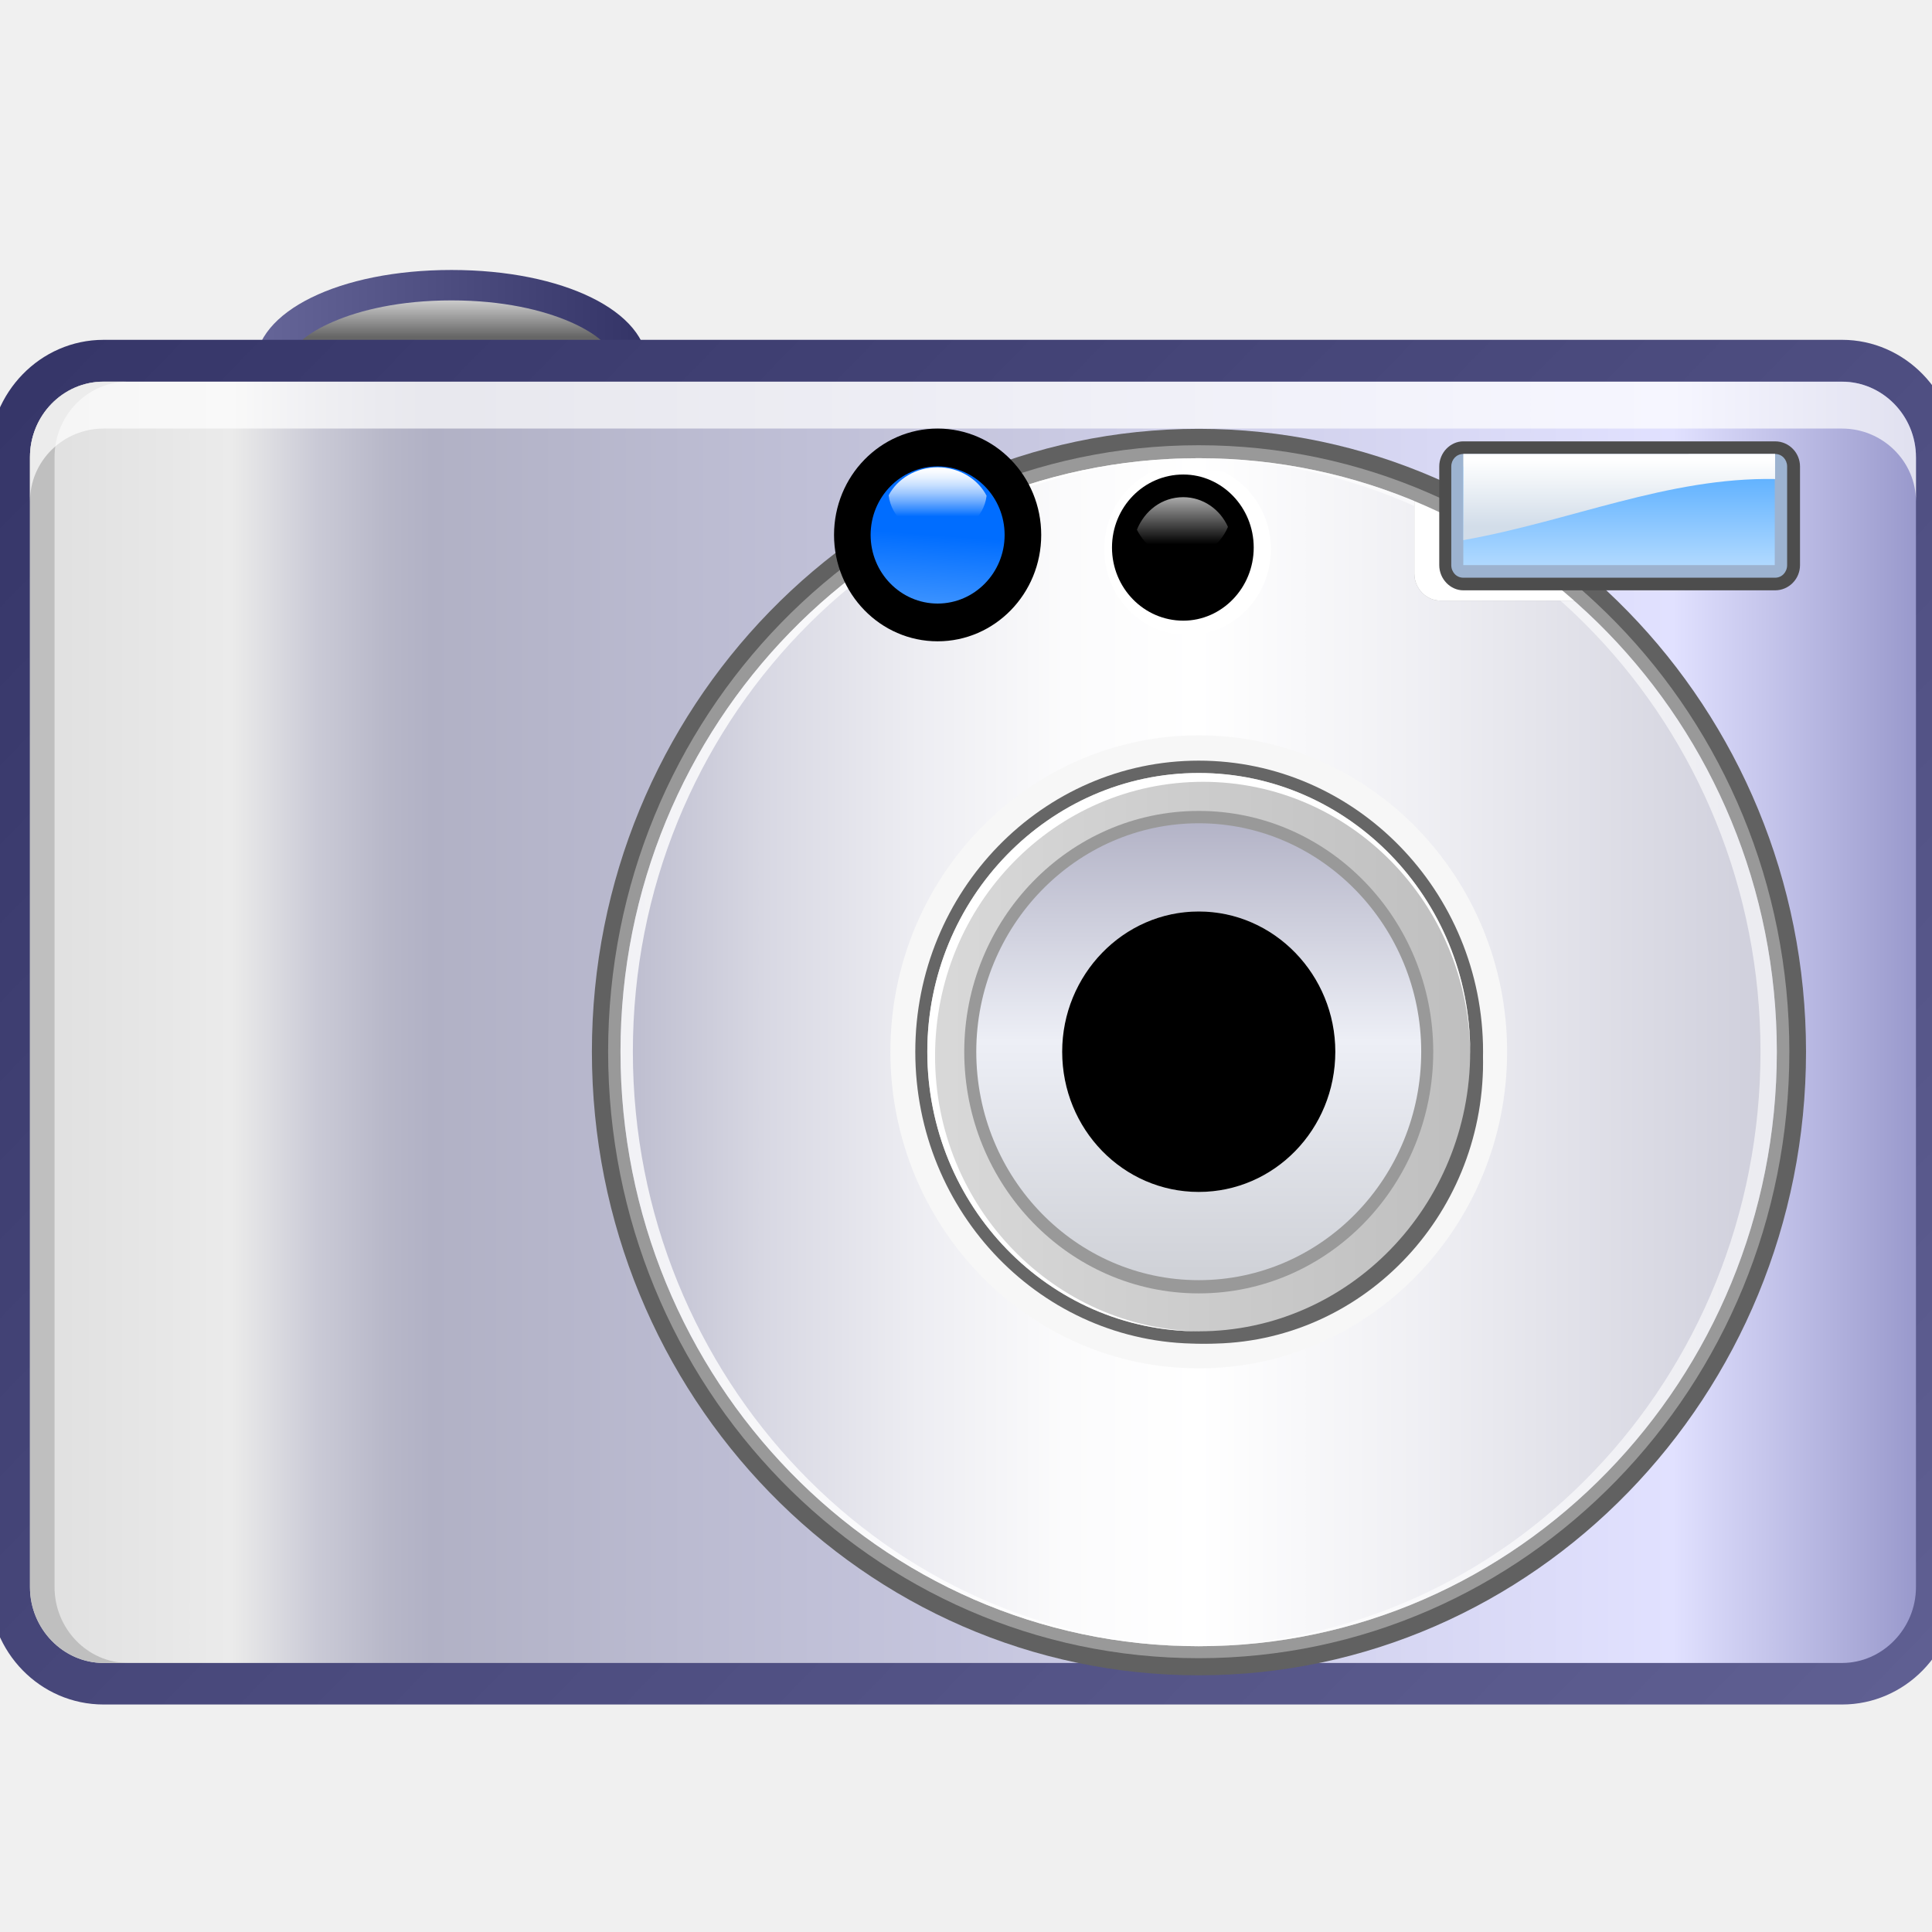
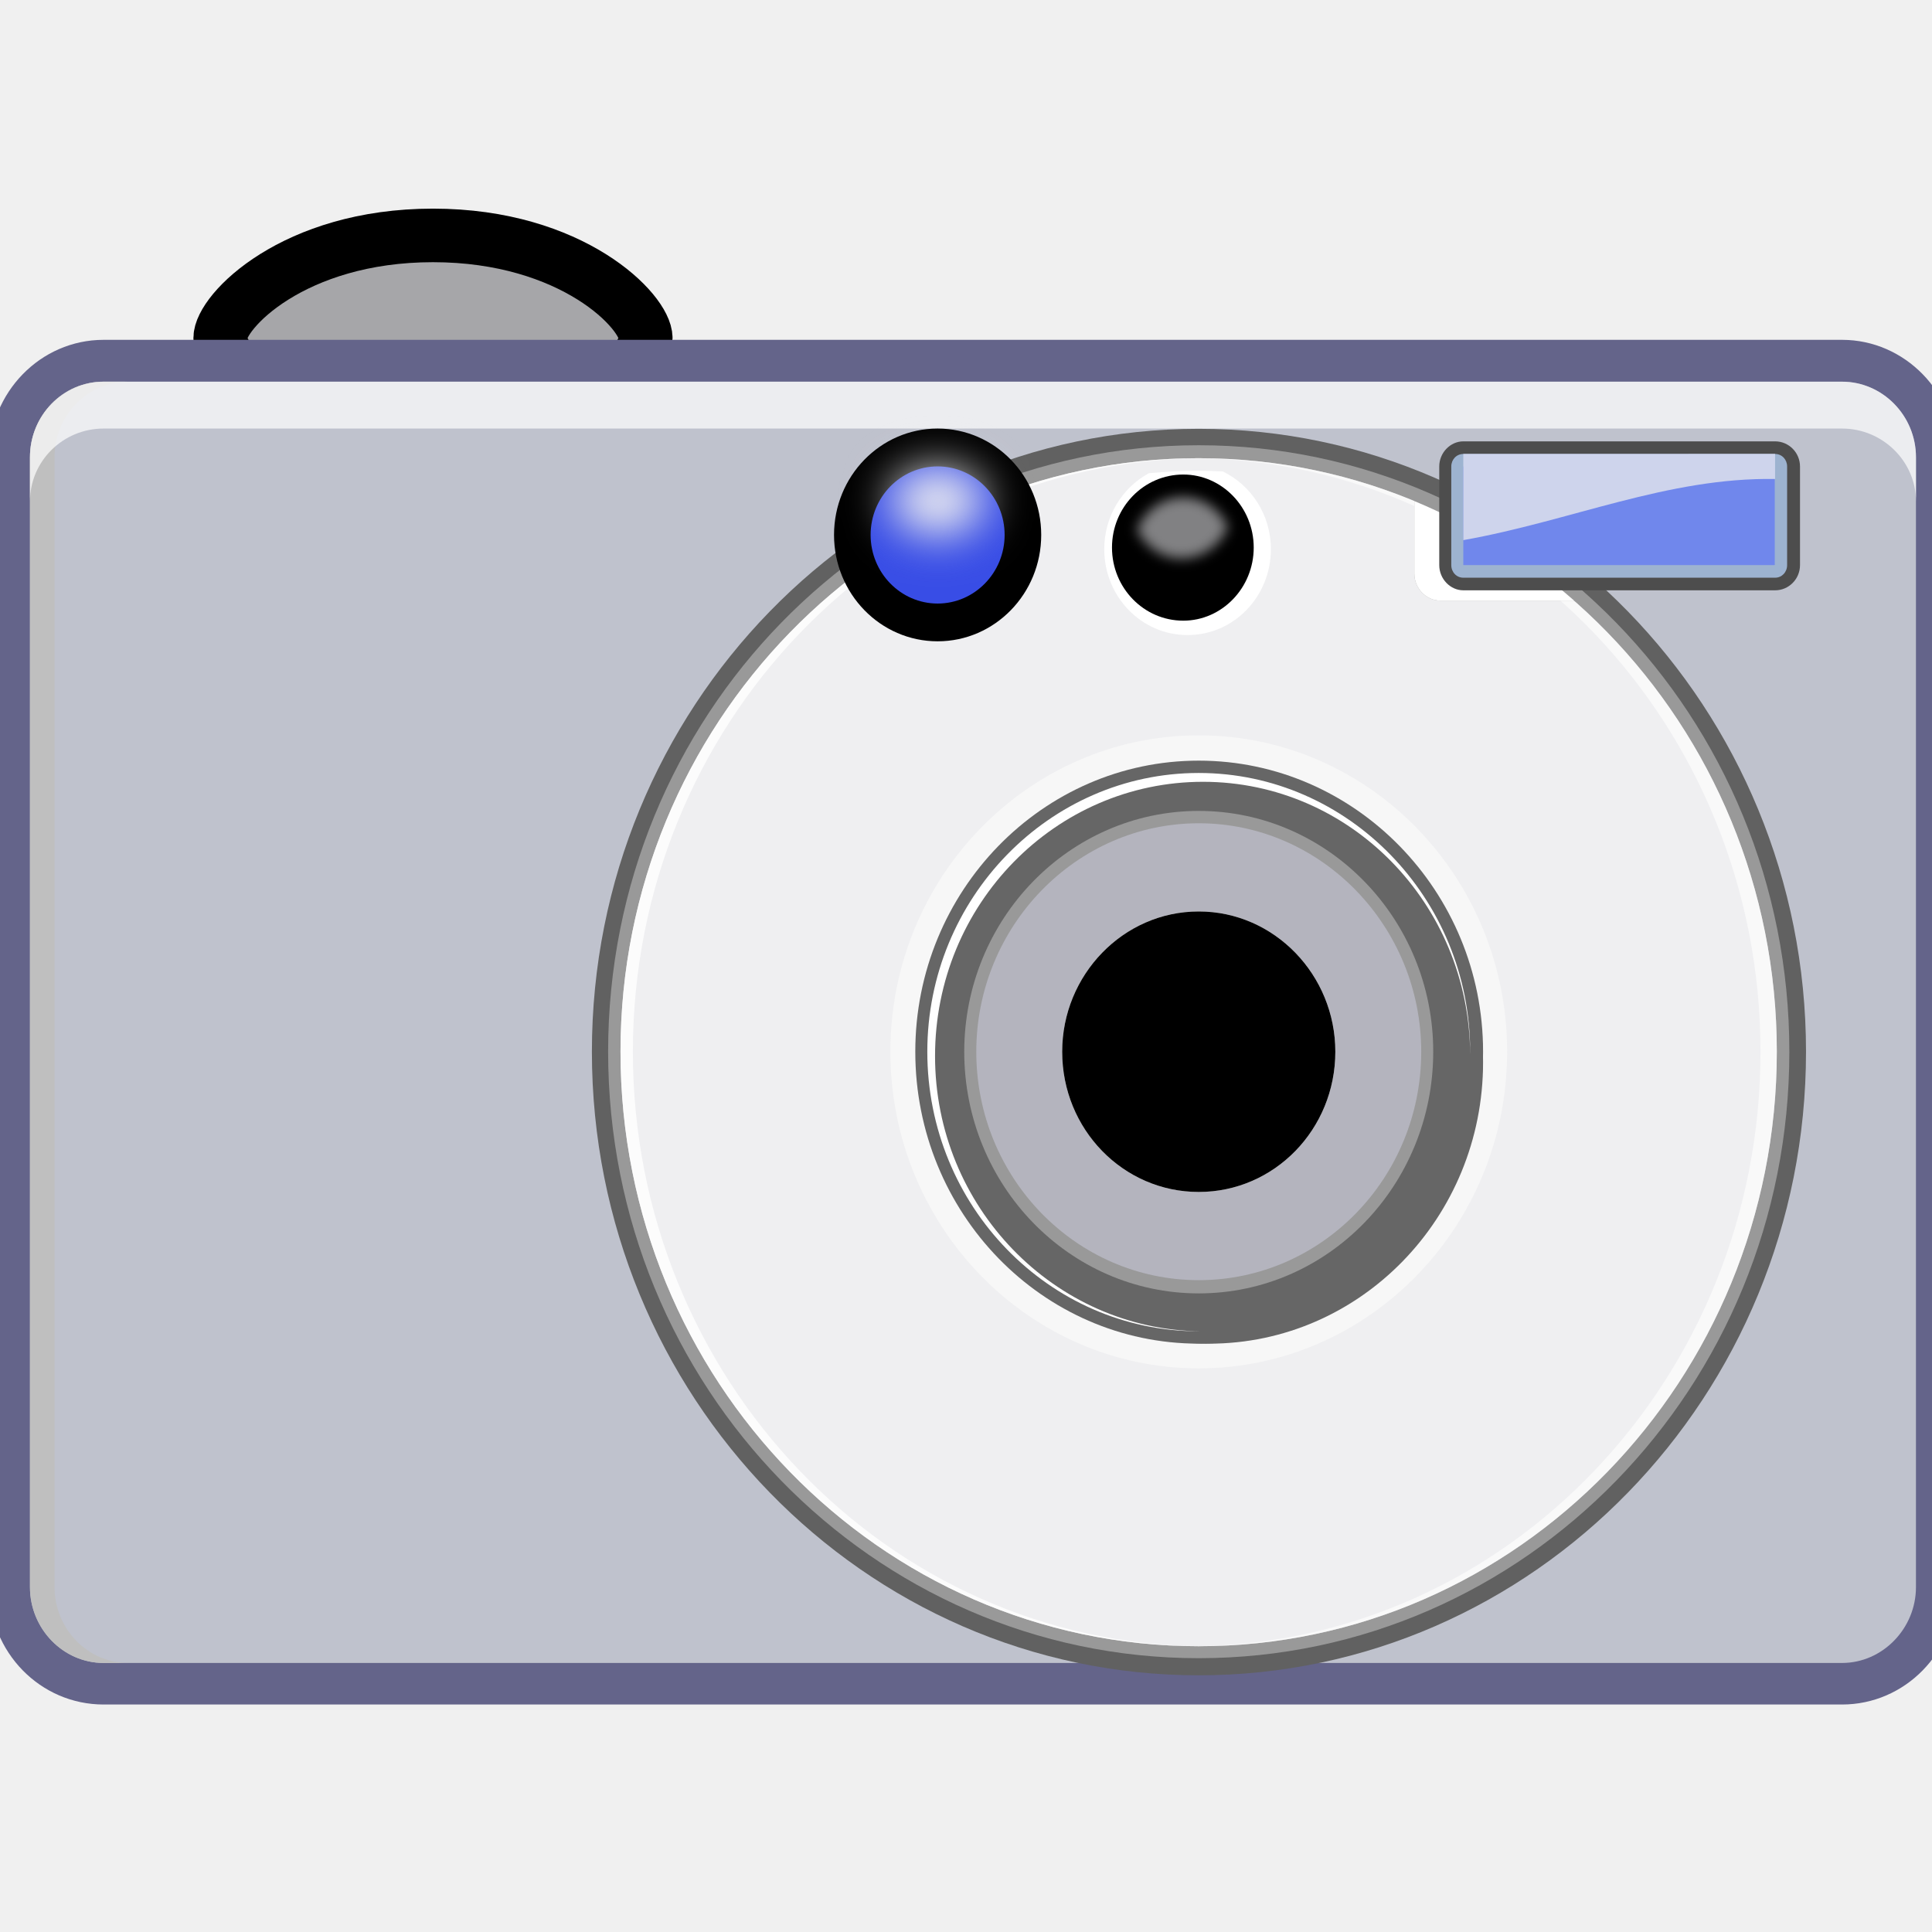
<svg xmlns="http://www.w3.org/2000/svg" space="preserve" height="26" width="26" version="1.0" y="0" x="0" viewBox="0 0 110.933 110.933" id="svg2">
-   <defs id="defs260" />
-   <linearGradient id="XMLID_13_" y2="57.61" gradientUnits="userSpaceOnUse" y1="57.61" x2="90.15" x1="44.45" gradientTransform="translate(0,-145.0667)">
-     <stop stop-color="#669" offset="0" id="stop5" />
-     <stop stop-color="#336" offset="1" id="stop7" />
-     <midPointStop stop-color="#666699" offset="0" id="midPointStop9" />
-     <midPointStop stop-color="#666699" offset="0.5" id="midPointStop11" />
-     <midPointStop stop-color="#333366" offset="1" id="midPointStop13" />
-   </linearGradient>
-   <linearGradient id="XMLID_14_" y2="54.25" gradientUnits="userSpaceOnUse" y1="50.12" x2="67.3" x1="67.3" gradientTransform="translate(0,-145.0667)">
-     <stop stop-color="#ccc" offset="0" id="stop18" />
-     <stop stop-color="#666" offset="1" id="stop20" />
-     <midPointStop stop-color="#CCCCCC" offset="0" id="midPointStop22" />
-     <midPointStop stop-color="#CCCCCC" offset="0.5" id="midPointStop24" />
-     <midPointStop stop-color="#666666" offset="1" id="midPointStop26" />
-   </linearGradient>
-   <linearGradient id="XMLID_15_" y2="27.2" gradientUnits="userSpaceOnUse" y1="255.6" x2="23.24" x1="251.6" gradientTransform="translate(0,-145.0667)">
-     <stop stop-color="#669" offset="0" id="stop31" />
-     <stop stop-color="#336" offset="1" id="stop33" />
-     <midPointStop stop-color="#666699" offset="0" id="midPointStop35" />
-     <midPointStop stop-color="#666699" offset="0.5" id="midPointStop37" />
-     <midPointStop stop-color="#333366" offset="1" id="midPointStop39" />
-   </linearGradient>
-   <linearGradient id="XMLID_16_" y2="132" gradientUnits="userSpaceOnUse" y1="132" x2="237.8" x1="18.23" gradientTransform="translate(0,-145.0667)">
-     <stop stop-color="#dfdfdf" offset="0" id="stop44" />
-     <stop stop-color="#ebebeb" offset=".107" id="stop46" />
-     <stop stop-color="#e9e9e9" offset=".11" id="stop48" />
-     <stop stop-color="#cacad6" offset=".152" id="stop50" />
-     <stop stop-color="#b8b8c9" offset=".188" id="stop52" />
-     <stop stop-color="#b1b1c5" offset=".213" id="stop54" />
-     <stop stop-color="#e1e1ff" offset=".871" id="stop56" />
-     <stop stop-color="#99c" offset="1" id="stop58" />
-     <midPointStop stop-color="#DFDFDF" offset="0" id="midPointStop60" />
-     <midPointStop stop-color="#DFDFDF" offset="0.5" id="midPointStop62" />
-     <midPointStop stop-color="#EBEBEB" offset="0.107" id="midPointStop64" />
-     <midPointStop stop-color="#EBEBEB" offset="0.368" id="midPointStop66" />
-     <midPointStop stop-color="#B1B1C5" offset="0.213" id="midPointStop68" />
-     <midPointStop stop-color="#B1B1C5" offset="0.5" id="midPointStop70" />
-     <midPointStop stop-color="#E1E1FF" offset="0.871" id="midPointStop72" />
-     <midPointStop stop-color="#E1E1FF" offset="0.5" id="midPointStop74" />
-     <midPointStop stop-color="#9999CC" offset="1" id="midPointStop76" />
-   </linearGradient>
-   <linearGradient id="XMLID_17_" y2="135.3" gradientUnits="userSpaceOnUse" y1="135.3" x2="221.6" x1="86.98" gradientTransform="translate(0,-145.0667)">
-     <stop stop-color="#bdbdcf" offset=".006" id="stop89" />
-     <stop stop-color="#d8d8e3" offset=".126" id="stop91" />
-     <stop stop-color="#ededf2" offset=".257" id="stop93" />
-     <stop stop-color="#fbfbfc" offset=".384" id="stop95" />
-     <stop stop-color="#fff" offset=".5" id="stop97" />
-     <stop stop-color="#f0f0f4" offset=".685" id="stop99" />
-     <stop stop-color="#cecedb" offset="1" id="stop101" />
-     <midPointStop stop-color="#BDBDCF" offset="0.006" id="midPointStop103" />
-     <midPointStop stop-color="#BDBDCF" offset="0.31" id="midPointStop105" />
-     <midPointStop stop-color="#FFFFFF" offset="0.5" id="midPointStop107" />
-     <midPointStop stop-color="#FFFFFF" offset="0.562" id="midPointStop109" />
-     <midPointStop stop-color="#CECEDB" offset="1" id="midPointStop111" />
-   </linearGradient>
-   <linearGradient id="XMLID_18_" y2="135.3" gradientUnits="userSpaceOnUse" y1="135.3" x2="185.9" x1="122.7" gradientTransform="translate(0,-145.0667)">
-     <stop stop-color="#d9d9d9" offset="0" id="stop122" />
-     <stop stop-color="#bfbfbf" offset="1" id="stop124" />
-     <midPointStop stop-color="#D9D9D9" offset="0" id="midPointStop126" />
-     <midPointStop stop-color="#D9D9D9" offset="0.5" id="midPointStop128" />
-     <midPointStop stop-color="#BFBFBF" offset="1" id="midPointStop130" />
-   </linearGradient>
-   <linearGradient id="XMLID_19_" y2="160.2" gradientUnits="userSpaceOnUse" y1="108" x2="154.3" x1="154.3" gradientTransform="translate(0,-145.0667)">
-     <stop stop-color="#b1b1c5" offset=".006" id="stop139" />
-     <stop stop-color="#edeff6" offset=".5" id="stop141" />
-     <stop stop-color="#d0d2d8" offset="1" id="stop143" />
-     <midPointStop stop-color="#B1B1C5" offset="0.006" id="midPointStop145" />
-     <midPointStop stop-color="#B1B1C5" offset="0.5" id="midPointStop147" />
-     <midPointStop stop-color="#EDEFF6" offset="0.5" id="midPointStop149" />
-     <midPointStop stop-color="#EDEFF6" offset="0.494" id="midPointStop151" />
-     <midPointStop stop-color="#D0D2D8" offset="1" id="midPointStop153" />
-   </linearGradient>
-   <linearGradient id="XMLID_20_" y2="68.95" gradientUnits="userSpaceOnUse" y1="80.13" x2="203.3" x1="203.3" gradientTransform="translate(0,-145.0667)">
-     <stop stop-color="#b0d9ff" offset="0" id="stop174" />
-     <stop stop-color="#57adff" offset="1" id="stop176" />
-     <midPointStop stop-color="#B0D9FF" offset="0" id="midPointStop178" />
-     <midPointStop stop-color="#B0D9FF" offset="0.5" id="midPointStop180" />
-     <midPointStop stop-color="#57ADFF" offset="1" id="midPointStop182" />
-   </linearGradient>
-   <linearGradient id="XMLID_21_" y2="75.7" gradientUnits="userSpaceOnUse" y1="68.09" x2="203.3" x1="203.3" gradientTransform="translate(0,-145.0667)">
-     <stop stop-color="#fff" offset="0" id="stop187" />
-     <stop stop-color="#d2dde9" offset="1" id="stop189" />
-     <midPointStop stop-color="#FFFFFF" offset="0" id="midPointStop191" />
-     <midPointStop stop-color="#FFFFFF" offset="0.5" id="midPointStop193" />
-     <midPointStop stop-color="#D2DDE9" offset="1" id="midPointStop195" />
-   </linearGradient>
-   <linearGradient id="XMLID_22_" y2="76.74" gradientUnits="userSpaceOnUse" y1="96.22" x2="123.9" x1="122.5" gradientTransform="translate(0,-145.0667)">
-     <stop stop-color="#94caff" offset="0" id="stop206" />
-     <stop stop-color="#006dff" offset="1" id="stop208" />
-     <midPointStop stop-color="#94CAFF" offset="0" id="midPointStop210" />
-     <midPointStop stop-color="#94CAFF" offset="0.5" id="midPointStop212" />
-     <midPointStop stop-color="#006DFF" offset="1" id="midPointStop214" />
-   </linearGradient>
-   <linearGradient id="XMLID_23_" y2="74.62" gradientUnits="userSpaceOnUse" y1="69.04" x2="123.9" x1="123.9" gradientTransform="translate(0,-145.0667)">
-     <stop stop-color="#fff" offset="0" id="stop219" />
-     <stop stop-color="#f8fbff" offset=".09" id="stop221" />
-     <stop stop-color="#e6f1ff" offset=".216" id="stop223" />
-     <stop stop-color="#c7dfff" offset=".366" id="stop225" />
-     <stop stop-color="#9dc7ff" offset=".531" id="stop227" />
-     <stop stop-color="#67a8ff" offset=".711" id="stop229" />
-     <stop stop-color="#2683ff" offset=".9" id="stop231" />
-     <stop stop-color="#006dff" offset="1" id="stop233" />
-     <midPointStop stop-color="#FFFFFF" offset="0" id="midPointStop235" />
-     <midPointStop stop-color="#FFFFFF" offset="0.633" id="midPointStop237" />
-     <midPointStop stop-color="#006DFF" offset="1" id="midPointStop239" />
-   </linearGradient>
-   <linearGradient id="XMLID_24_" y2="77.77" gradientUnits="userSpaceOnUse" y1="69.73" x2="152.4" x1="152.4" gradientTransform="translate(0,-145.0667)">
-     <stop stop-color="#fff" offset="0" id="stop244" />
-     <stop offset="1" id="stop246" />
-     <midPointStop stop-color="#FFFFFF" offset="0" id="midPointStop248" />
-     <midPointStop stop-color="#FFFFFF" offset="0.5" id="midPointStop250" />
-     <midPointStop stop-color="#000000" offset="1" id="midPointStop252" />
-   </linearGradient>
-   <g id="g3239" transform="matrix(0.493198,0,0,0.5064487,-7.270004,65.3345)">
-     <path style="fill:url(#XMLID_13_)" id="path15" d="m 44.45,-87.457 c 0,6.24 9.82,10.95 22.85,10.95 13.02,0 22.84,-4.71 22.84,-10.95 0,-6.24 -9.82,-10.94 -22.84,-10.94 -13.03,0 -22.85,4.7 -22.85,10.94 z" />
-     <path style="fill:url(#XMLID_14_)" id="path28" d="m 48.89,-89.007 c 0,1.53 6.33,5.95 18.41,5.95 12.08,0 18.41,-4.42 18.41,-5.95 0,-1.52 -6.33,-5.94 -18.41,-5.94 -12.08,0 -18.41,4.42 -18.41,5.94 z" />
-     <path style="fill:url(#XMLID_15_)" id="path41" d="m 26.8,-90.477 c -7.35,0 -13.32,5.97 -13.32,13.32 v 128.1 c 0,7.4 5.97,13.3 13.32,13.3 h 202.4 c 7.3,0 13.3,-5.9 13.3,-13.3 v -128.1 c 0,-7.35 -6,-13.32 -13.3,-13.32 H 26.8 z" />
-     <path style="fill:url(#XMLID_16_)" id="path78" d="m 237.8,50.933 c 0,4.7 -3.9,8.6 -8.6,8.6 H 26.8 c -4.73,0 -8.57,-3.9 -8.57,-8.6 v -128.1 c 0,-4.73 3.84,-8.57 8.57,-8.57 h 202.4 c 4.7,0 8.6,3.84 8.6,8.57 v 128.1 z" />
-     <path style="fill:#bfbfbf" id="path80" d="m 21.09,50.933 v -128.1 c 0,-4.73 3.83,-8.57 8.57,-8.57 H 26.8 c -4.73,0 -8.57,3.84 -8.57,8.57 v 128.1 c 0,4.7 3.84,8.6 8.57,8.6 h 2.86 c -4.74,0 -8.57,-3.9 -8.57,-8.6 z" />
-     <path style="opacity:0.7;fill:#ffffff" id="path82" d="M 229.2,-85.727 H 26.8 c -4.73,0 -8.57,3.84 -8.57,8.57 v 5 c 0,-4.56 3.84,-8.26 8.57,-8.26 h 202.4 c 4.7,0 8.6,3.7 8.6,8.26 v -5 c 0,-4.73 -3.9,-8.57 -8.6,-8.57 z" />
-     <path style="fill:#616161" id="path84" d="m 83.65,-9.767 c 0,39 31.65,70.7 70.65,70.7 39,0 70.7,-31.7 70.7,-70.7 0,-38.92 -31.7,-70.62 -70.7,-70.62 -39,0 -70.65,31.7 -70.65,70.62 z" />
-     <circle transform="translate(0,-145.0667)" style="fill:#999999" id="circle86" r="68.76" cx="154.3" cy="135.3" d="m 223.06,135.3 c 0,37.975 -30.785,68.76 -68.76,68.76 -37.975,0 -68.76,-30.785 -68.76,-68.76 0,-37.975 30.785,-68.76 68.76,-68.76 37.975,0 68.76,30.785 68.76,68.76 z" />
-     <path style="fill:url(#XMLID_17_)" id="path113" d="m 86.98,-9.767 c 0,37.2 30.22,67.4 67.32,67.4 37.1,0 67.3,-30.2 67.3,-67.4 0,-37.09 -30.2,-67.29 -67.3,-67.29 -37.1,0 -67.32,30.2 -67.32,67.29 z" />
-     <path style="fill:#f7f7f7" id="path115" d="m 118.4,-9.767 c 0,19.8 16.1,35.9 35.9,35.9 19.8,0 35.9,-16.1 35.9,-35.9 0,-19.8 -16.1,-35.87 -35.9,-35.87 -19.8,0 -35.9,16.07 -35.9,35.87 z" />
-     <path style="fill:#666666" id="path117" d="m 121.3,-9.767 c 0,18.3 14.8,33.1 33,33.1 18.2,0 33.1,-14.8 33.1,-33.1 0,-18.2 -14.9,-33 -33.1,-33 -18.2,0 -33,14.8 -33,33 z" />
-     <path style="fill:#666666" id="path119" d="m 123.7,-8.567 c 0,17.6 14.3,31.9 31.8,31.9 17.6,0 31.9,-14.3 31.9,-31.9 0,-17.5 -14.3,-31.8 -31.9,-31.8 -17.5,0 -31.8,14.3 -31.8,31.8 z" />
-     <path style="fill:url(#XMLID_18_)" id="path132" d="m 122.7,-9.767 c 0,17.5 14.2,31.7 31.6,31.7 17.4,0 31.6,-14.2 31.6,-31.7 0,-17.4 -14.2,-31.6 -31.6,-31.6 -17.4,0 -31.6,14.2 -31.6,31.6 z" />
-     <path style="fill:#ffffff" id="path134" d="m 123.6,-9.267 c 0,-17.2 14,-31.1 31.2,-31.1 17.1,0 31,13.8 31.1,30.9 v -0.3 c 0,-17.4 -14.2,-31.6 -31.6,-31.6 -17.4,0 -31.6,14.2 -31.6,31.6 0,17.5 14.2,31.7 31.6,31.7 h 0.2 c -17,-0.2 -30.9,-14.1 -30.9,-31.2 z" />
-     <path style="fill:#999999" id="path136" d="m 127,-9.767 c 0,15.1 12.2,27.4 27.3,27.4 15.1,0 27.3,-12.3 27.3,-27.4 0,-15 -12.2,-27.3 -27.3,-27.3 -15.1,0 -27.3,12.3 -27.3,27.3 z" />
-     <path style="fill:url(#XMLID_19_)" id="path155" d="m 128.4,-9.767 c 0,14.3 11.6,25.9 25.9,25.9 14.3,0 25.9,-11.6 25.9,-25.9 0,-14.2 -11.6,-25.9 -25.9,-25.9 -14.3,0 -25.9,11.7 -25.9,25.9 z" />
-     <path style="fill:#ffffff" id="path157" d="m 138.4,-9.767 c 0,8.8 7.1,15.9 15.9,15.9 8.8,0 15.9,-7.1 15.9,-15.9 0,-8.7 -7.1,-15.9 -15.9,-15.9 -8.8,0 -15.9,7.2 -15.9,15.9 z" />
-     <path id="path159" d="m 138.4,-9.767 c 0,8.8 7.1,15.9 15.9,15.9 8.8,0 15.9,-7.1 15.9,-15.9 0,-8.7 -7.1,-15.9 -15.9,-15.9 -8.8,0 -15.9,7.2 -15.9,15.9 z" />
-     <path style="opacity:0.6;fill:#ffffff" id="path161" d="m 154.3,-77.057 c -0.2,0 -0.3,0.01 -0.5,0.01 36.4,0.27 65.9,30.36 65.9,67.28 0,37 -29.5,67.1 -65.9,67.4 h 0.5 c 37.1,0 67.3,-30.2 67.3,-67.4 0,-37.09 -30.2,-67.29 -67.3,-67.29 z" />
-     <path style="opacity:0.8;fill:#ffffff" id="path163" d="m 88.42,-9.767 c 0,-36.97 29.68,-67.08 66.28,-67.28 -0.2,0 -0.3,-0.01 -0.4,-0.01 -37.1,0 -67.32,30.2 -67.32,67.29 0,37.2 30.22,67.4 67.32,67.4 h 0.4 c -36.6,-0.2 -66.28,-30.4 -66.28,-67.4 z" />
-     <path style="fill:#999999" id="path165" d="m 179.4,-73.747 v 9.78 c 0,1.68 1.4,3.05 3,3.05 h 17.8 c -6.1,-5.44 -13.1,-9.8 -20.8,-12.83 z" />
-     <path style="fill:#ffffff" id="path167" d="m 179.4,-72.197 v 8.23 c 0,1.68 1.4,3.05 3,3.05 H 198 c -5.5,-4.7 -11.8,-8.53 -18.6,-11.28 z" />
-     <path style="fill:#4d4d4d" id="path169" d="m 182.3,-64.937 c 0,1.58 1.3,2.86 2.8,2.86 h 36.3 c 1.6,0 2.9,-1.28 2.9,-2.86 v -11.18 c 0,-1.57 -1.3,-2.85 -2.9,-2.85 h -36.3 c -1.5,0 -2.8,1.28 -2.8,2.85 v 11.18 z" />
-     <path style="fill:#9db3d0" id="path171" d="m 185.1,-77.537 c -0.8,0 -1.4,0.64 -1.4,1.42 v 11.18 c 0,0.79 0.6,1.43 1.4,1.43 h 36.3 c 0.8,0 1.4,-0.64 1.4,-1.43 v -11.18 c 0,-0.78 -0.6,-1.42 -1.4,-1.42 h -36.3 z" />
-     <rect style="fill:url(#XMLID_20_)" id="rect184" x="185.1" y="-76.117" width="36.26" height="11.18" />
-     <path style="fill:url(#XMLID_21_)" id="path197" d="m 185.1,-77.537 v 9.77 c 12.5,-2.16 23.8,-7.14 36.3,-6.93 v -2.85 c 0,0.01 -36.3,0.01 -36.3,0.01 z" />
-     <circle transform="translate(0,-145.0667)" id="circle199" r="12.06" cx="123.9" cy="76.71" d="m 135.96,76.71 c 0,6.661 -5.399,12.06 -12.06,12.06 -6.661,0 -12.06,-5.399 -12.06,-12.06 0,-6.661 5.399,-12.06 12.06,-12.06 6.661,0 12.06,5.399 12.06,12.06 z" />
-     <path style="fill:#ffffff" id="path201" d="m 148.5,-75.357 c -3.1,1.63 -5.2,4.88 -5.2,8.61 0,5.37 4.3,9.74 9.7,9.74 5.4,0 9.7,-4.37 9.7,-9.74 0,-3.9 -2.3,-7.25 -5.6,-8.81 -0.9,-0.04 -1.8,-0.07 -2.8,-0.07 -2,0 -3.9,0.1 -5.8,0.27 z" />
-     <path id="path203" d="m 144.2,-66.927 c 0,4.57 3.7,8.29 8.3,8.29 4.5,0 8.2,-3.72 8.2,-8.29 0,-4.57 -3.7,-8.28 -8.2,-8.28 -4.6,0 -8.3,3.71 -8.3,8.28 z" />
-     <path style="fill:url(#XMLID_22_)" id="path216" d="m 116.1,-68.357 c 0,4.29 3.5,7.78 7.8,7.78 4.3,0 7.8,-3.49 7.8,-7.78 0,-4.29 -3.5,-7.77 -7.8,-7.77 -4.3,0 -7.8,3.48 -7.8,7.77 z" />
-     <path style="fill:url(#XMLID_23_)" id="path241" d="m 123.9,-76.027 c -2.5,0 -4.7,1.3 -5.7,3.18 0.3,2.54 2.7,4.52 5.7,4.52 3,0 5.4,-1.95 5.7,-4.47 -1,-1.9 -3.2,-3.23 -5.7,-3.23 z" />
-     <path style="fill:url(#XMLID_24_)" id="path254" d="m 147.1,-68.947 c 1,1.92 2.9,3.26 5.2,3.26 2.4,0 4.5,-1.48 5.4,-3.58 -0.9,-1.98 -2.9,-3.37 -5.2,-3.37 -2.5,0 -4.5,1.54 -5.4,3.69 z" />
-   </g>
+   <defs id="defs260">
+     <filter style="color-interpolation-filters:sRGB" id="filter4812" x="-0.158" width="1.315" y="-0.234" height="1.468">
+       <feGaussianBlur stdDeviation="0.343" id="feGaussianBlur4814" />
+     </filter>
+     <filter style="color-interpolation-filters:sRGB" id="filter5020" x="-0.555" width="2.11" y="-0.8" height="2.6">
+       <feGaussianBlur stdDeviation="1.3" id="feGaussianBlur5022" />
+     </filter>
+   </defs>
+   <path d="m 14.653,19.555 c 0,4.007 4.843,7.032 11.27,7.032 6.421,0 11.265,-3.025 11.265,-7.032 0,-4.007 -4.843,-7.026 -11.265,-7.026 -6.426,0 -11.27,3.018 -11.27,7.026 z" id="path15" style="fill:url(#XMLID_13_)" />
+   <path d="m 12.643,19.407 c 0,1.517 4.201,5.9 12.218,5.9 8.017,0 12.218,-4.383 12.218,-5.9 0,-1.507 -4.201,-5.89 -12.218,-5.89 -8.017,0 -12.218,4.383 -12.218,5.89 z" id="path28" style="fill:#a6a6a9;fill-opacity:1;stroke:#000000;stroke-width:3.075;stroke-miterlimit:4;stroke-dasharray:none;stroke-opacity:1" />
+   <path d="m 5.948,19.513 c -3.625,0 -6.569,3.023 -6.569,6.746 l 0,64.876 c 0,3.748 2.944,6.736 6.569,6.736 l 99.823,0 c 3.6,0 6.56,-2.988 6.56,-6.736 l 0,-64.876 c 0,-3.722 -2.959,-6.746 -6.56,-6.746 l -99.823,0 z" id="path41" style="fill:#64648a;fill-opacity:1" />
+   <path d="m 110.012,91.13 c 0,2.38 -1.923,4.355 -4.242,4.355 l -99.823,0 c -2.333,0 -4.227,-1.975 -4.227,-4.355 l 0,-64.876 c 0,-2.396 1.894,-4.34 4.227,-4.34 l 99.823,0 c 2.318,0 4.242,1.945 4.242,4.34 l 0,64.876 z" id="path78" style="fill:#bfc2cd;fill-opacity:1;opacity:1" />
+   <path d="m 3.132,91.13 0,-64.876 c 0,-2.396 1.889,-4.34 4.227,-4.34 l -1.411,0 c -2.333,0 -4.227,1.945 -4.227,4.34 l 0,64.876 c 0,2.38 1.894,4.355 4.227,4.355 l 1.411,0 c -2.338,0 -4.227,-1.975 -4.227,-4.355 z" id="path80" style="fill:#bfbfbf" />
+   <path d="m 105.771,21.918 -99.823,0 c -2.333,0 -4.227,1.945 -4.227,4.34 l 0,2.532 c 0,-2.309 1.894,-4.183 4.227,-4.183 l 99.823,0 c 2.318,0 4.242,1.874 4.242,4.183 l 0,-2.532 c 0,-2.396 -1.923,-4.34 -4.242,-4.34 z" id="path82" style="opacity:0.7;fill:#ffffff" />
+   <path d="m 33.986,60.388 c 0,19.751 15.61,35.806 34.844,35.806 19.235,0 34.869,-16.054 34.869,-35.806 0,-19.711 -15.634,-35.765 -34.869,-35.765 -19.235,0 -34.844,16.054 -34.844,35.765 z" id="path84" style="fill:#616161" />
+   <ellipse cy="60.388" cx="68.83" id="circle86" style="fill:#999999" rx="33.912" ry="34.823" />
+   <path d="m 35.628,60.388 c 0,18.84 14.904,34.135 33.202,34.135 18.298,0 33.192,-15.295 33.192,-34.135 0,-18.784 -14.895,-34.079 -33.192,-34.079 -18.298,0 -33.202,15.295 -33.202,34.079 z" id="path113" style="fill:#efeff1;fill-opacity:1" />
+   <path d="m 51.125,60.388 c 0,10.028 7.94,18.182 17.706,18.182 9.765,0 17.706,-8.154 17.706,-18.182 0,-10.028 -7.94,-18.166 -17.706,-18.166 -9.765,0 -17.706,8.139 -17.706,18.166 z" id="path115" style="fill:#f7f7f7" />
+   <path d="m 52.555,60.388 c 0,9.268 7.299,16.763 16.276,16.763 8.976,0 16.325,-7.495 16.325,-16.763 0,-9.217 -7.349,-16.713 -16.325,-16.713 -8.976,0 -16.276,7.495 -16.276,16.713 z" id="path117" style="fill:#666666" />
+   <path d="m 53.739,60.996 c 0,8.913 7.053,16.156 15.684,16.156 8.68,0 15.733,-7.242 15.733,-16.156 0,-8.863 -7.053,-16.105 -15.733,-16.105 -8.631,0 -15.684,7.242 -15.684,16.105 z" id="path119" style="fill:#666666" />
+   <path d="m 53.245,60.388 c 0,8.863 7.003,16.054 15.585,16.054 8.582,0 15.585,-7.192 15.585,-16.054 0,-8.812 -7.003,-16.004 -15.585,-16.004 -8.582,0 -15.585,7.192 -15.585,16.004 z" id="path132" style="fill:url(#XMLID_18_)" />
+   <path d="m 53.689,60.641 c 0,-8.711 6.905,-15.751 15.388,-15.751 8.434,0 15.289,6.989 15.338,15.649 l 0,-0.152 c 0,-8.812 -7.003,-16.004 -15.585,-16.004 -8.582,0 -15.585,7.192 -15.585,16.004 0,8.863 7.003,16.054 15.585,16.054 l 0.099,0 C 60.545,76.341 53.689,69.302 53.689,60.641 Z" id="path134" style="fill:#ffffff" />
+   <path d="m 55.366,60.388 c 0,7.647 6.017,13.877 13.464,13.877 7.447,0 13.464,-6.229 13.464,-13.877 0,-7.597 -6.017,-13.826 -13.464,-13.826 -7.447,0 -13.464,6.229 -13.464,13.826 z" id="path136" style="fill:#999999" />
+   <path d="m 56.057,60.388 c 0,7.242 5.721,13.117 12.774,13.117 7.053,0 12.774,-5.875 12.774,-13.117 0,-7.192 -5.721,-13.117 -12.774,-13.117 -7.053,0 -12.774,5.925 -12.774,13.117 z" id="path155" style="fill:#b4b4be;fill-opacity:1" />
+   <path d="m 60.989,60.388 c 0,4.457 3.502,8.053 7.842,8.053 4.34,0 7.842,-3.596 7.842,-8.053 0,-4.406 -3.502,-8.053 -7.842,-8.053 -4.34,0 -7.842,3.646 -7.842,8.053 z" id="path157" style="fill:#ffffff" />
+   <path d="m 60.989,60.388 c 0,4.457 3.502,8.053 7.842,8.053 4.34,0 7.842,-3.596 7.842,-8.053 0,-4.406 -3.502,-8.053 -7.842,-8.053 -4.34,0 -7.842,3.646 -7.842,8.053 z" id="path159" />
+   <path d="m 68.83,26.309 c -0.099,0 -0.148,0.005 -0.247,0.005 17.952,0.137 32.502,15.376 32.502,34.074 0,18.739 -14.549,33.983 -32.502,34.135 l 0.247,0 c 18.298,0 33.192,-15.295 33.192,-34.135 0,-18.784 -14.895,-34.079 -33.192,-34.079 z" id="path161" style="opacity:0.6;fill:#ffffff" />
+   <path d="m 36.339,60.388 c 0,-18.723 14.638,-33.973 32.689,-34.074 -0.099,0 -0.148,-0.005 -0.197,-0.005 -18.298,0 -33.202,15.295 -33.202,34.079 0,18.84 14.904,34.135 33.202,34.135 l 0.197,0 C 50.977,94.422 36.339,79.127 36.339,60.388 Z" id="path163" style="opacity:0.8;fill:#ffffff" />
+   <path d="m 81.21,27.986 0,4.953 c 0,0.851 0.69,1.545 1.48,1.545 l 8.779,0 C 88.46,31.728 85.007,29.52 81.21,27.986 Z" id="path165" style="fill:#999999" />
+   <path d="m 81.21,28.771 0,4.168 c 0,0.851 0.69,1.545 1.48,1.545 l 7.694,0 C 87.671,32.103 84.563,30.163 81.21,28.771 Z" id="path167" style="fill:#ffffff" />
+   <path d="m 82.64,32.447 c 0,0.8 0.641,1.448 1.381,1.448 l 17.903,0 c 0.789,0 1.43,-0.648 1.43,-1.448 l 0,-5.662 c 0,-0.795 -0.641,-1.443 -1.43,-1.443 l -17.903,0 c -0.74,0 -1.381,0.648 -1.381,1.443 l 0,5.662 z" id="path169" style="fill:#4d4d4d" />
+   <path d="m 84.021,26.066 c -0.395,0 -0.69,0.324 -0.69,0.719 l 0,5.662 c 0,0.4 0.296,0.724 0.69,0.724 l 17.903,0 c 0.395,0 0.69,-0.324 0.69,-0.724 l 0,-5.662 c 0,-0.395 -0.296,-0.719 -0.69,-0.719 l -17.903,0 z" id="path171" style="fill:#9db3d0" />
+   <rect height="5.662" width="17.883" y="26.785" x="84.021" id="rect184" style="fill:#7087ec;fill-opacity:1" />
+   <path d="m 84.021,26.066 0,4.948 c 6.165,-1.094 11.738,-3.616 17.903,-3.51 l 0,-1.443 c 0,0.005 -17.903,0.005 -17.903,0.005 z" id="path197" style="fill:#ced4ec;fill-opacity:1" />
+   <ellipse cy="30.715" cx="53.837" id="circle199" rx="5.948" ry="6.108" />
+   <path d="m 65.97,27.17 c -1.529,0.826 -2.565,2.471 -2.565,4.361 0,2.72 2.121,4.933 4.784,4.933 2.663,0 4.784,-2.213 4.784,-4.933 0,-1.975 -1.134,-3.672 -2.762,-4.462 -0.444,-0.02 -0.888,-0.035 -1.381,-0.035 -0.986,0 -1.923,0.051 -2.861,0.137 z" id="path201" style="fill:#ffffff" />
+   <path d="m 63.849,31.44 c 0,2.314 1.825,4.198 4.094,4.198 2.219,0 4.044,-1.884 4.044,-4.198 0,-2.314 -1.825,-4.193 -4.044,-4.193 -2.269,0 -4.094,1.879 -4.094,4.193 z" id="path203" style="opacity:1" />
+   <path d="m 49.99,30.715 c 0,2.173 1.726,3.94 3.847,3.94 2.121,0 3.847,-1.768 3.847,-3.94 0,-2.173 -1.726,-3.935 -3.847,-3.935 -2.121,0 -3.847,1.762 -3.847,3.935 z" id="path216" style="fill:#384de6;fill-opacity:1" />
+   <path d="m 53.837,26.831 c -1.233,0 -2.318,0.658 -2.811,1.611 0.148,1.286 1.332,2.289 2.811,2.289 1.48,0 2.663,-0.988 2.811,-2.264 -0.493,-0.962 -1.578,-1.636 -2.811,-1.636 z" id="path241" style="fill:#efeff1;filter:url(#filter5020);fill-opacity:1" />
+   <path d="m 65.279,30.417 c 0.493,0.972 1.43,1.651 2.565,1.651 1.184,0 2.219,-0.75 2.663,-1.813 -0.444,-1.003 -1.43,-1.707 -2.565,-1.707 -1.233,0 -2.219,0.78 -2.663,1.869 z" id="path254" style="fill:#818183;fill-opacity:1;filter:url(#filter4812)" />
  <polyline knockout="Off" points="0 256 0 0 256 0 256 256" id="polyline256" style="fill:none" transform="translate(0,-145.0667)" />
</svg>
